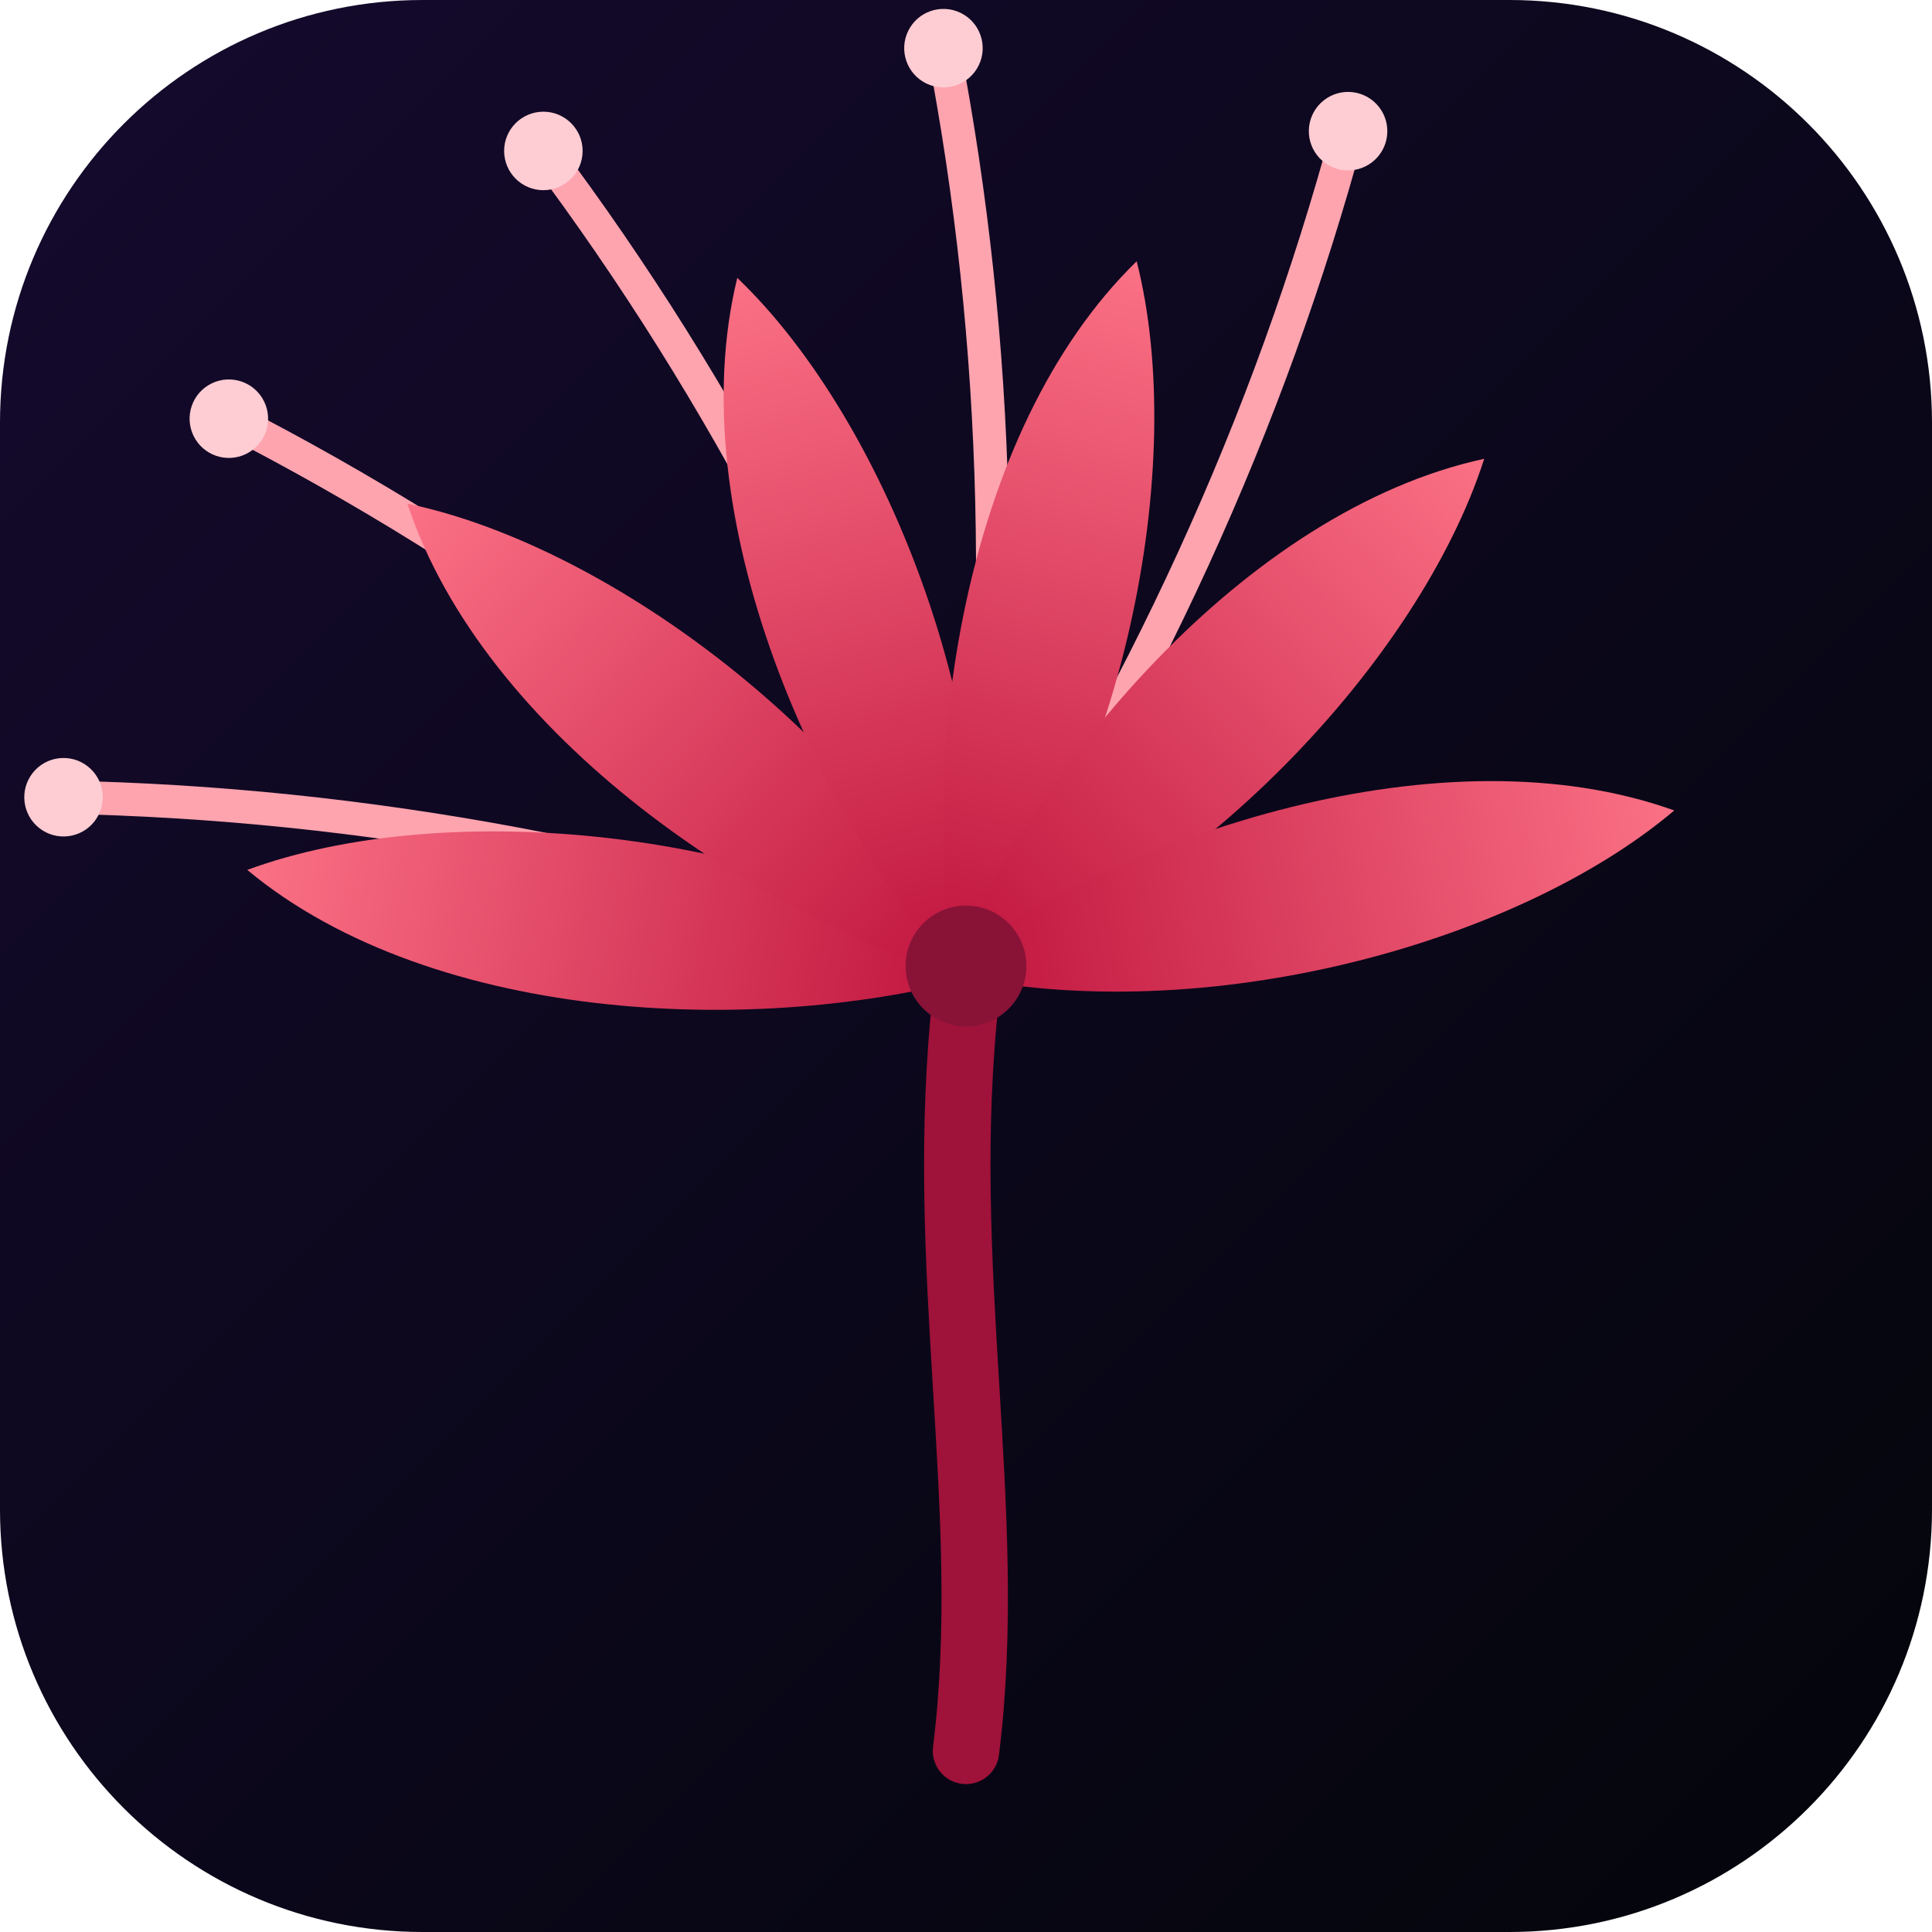
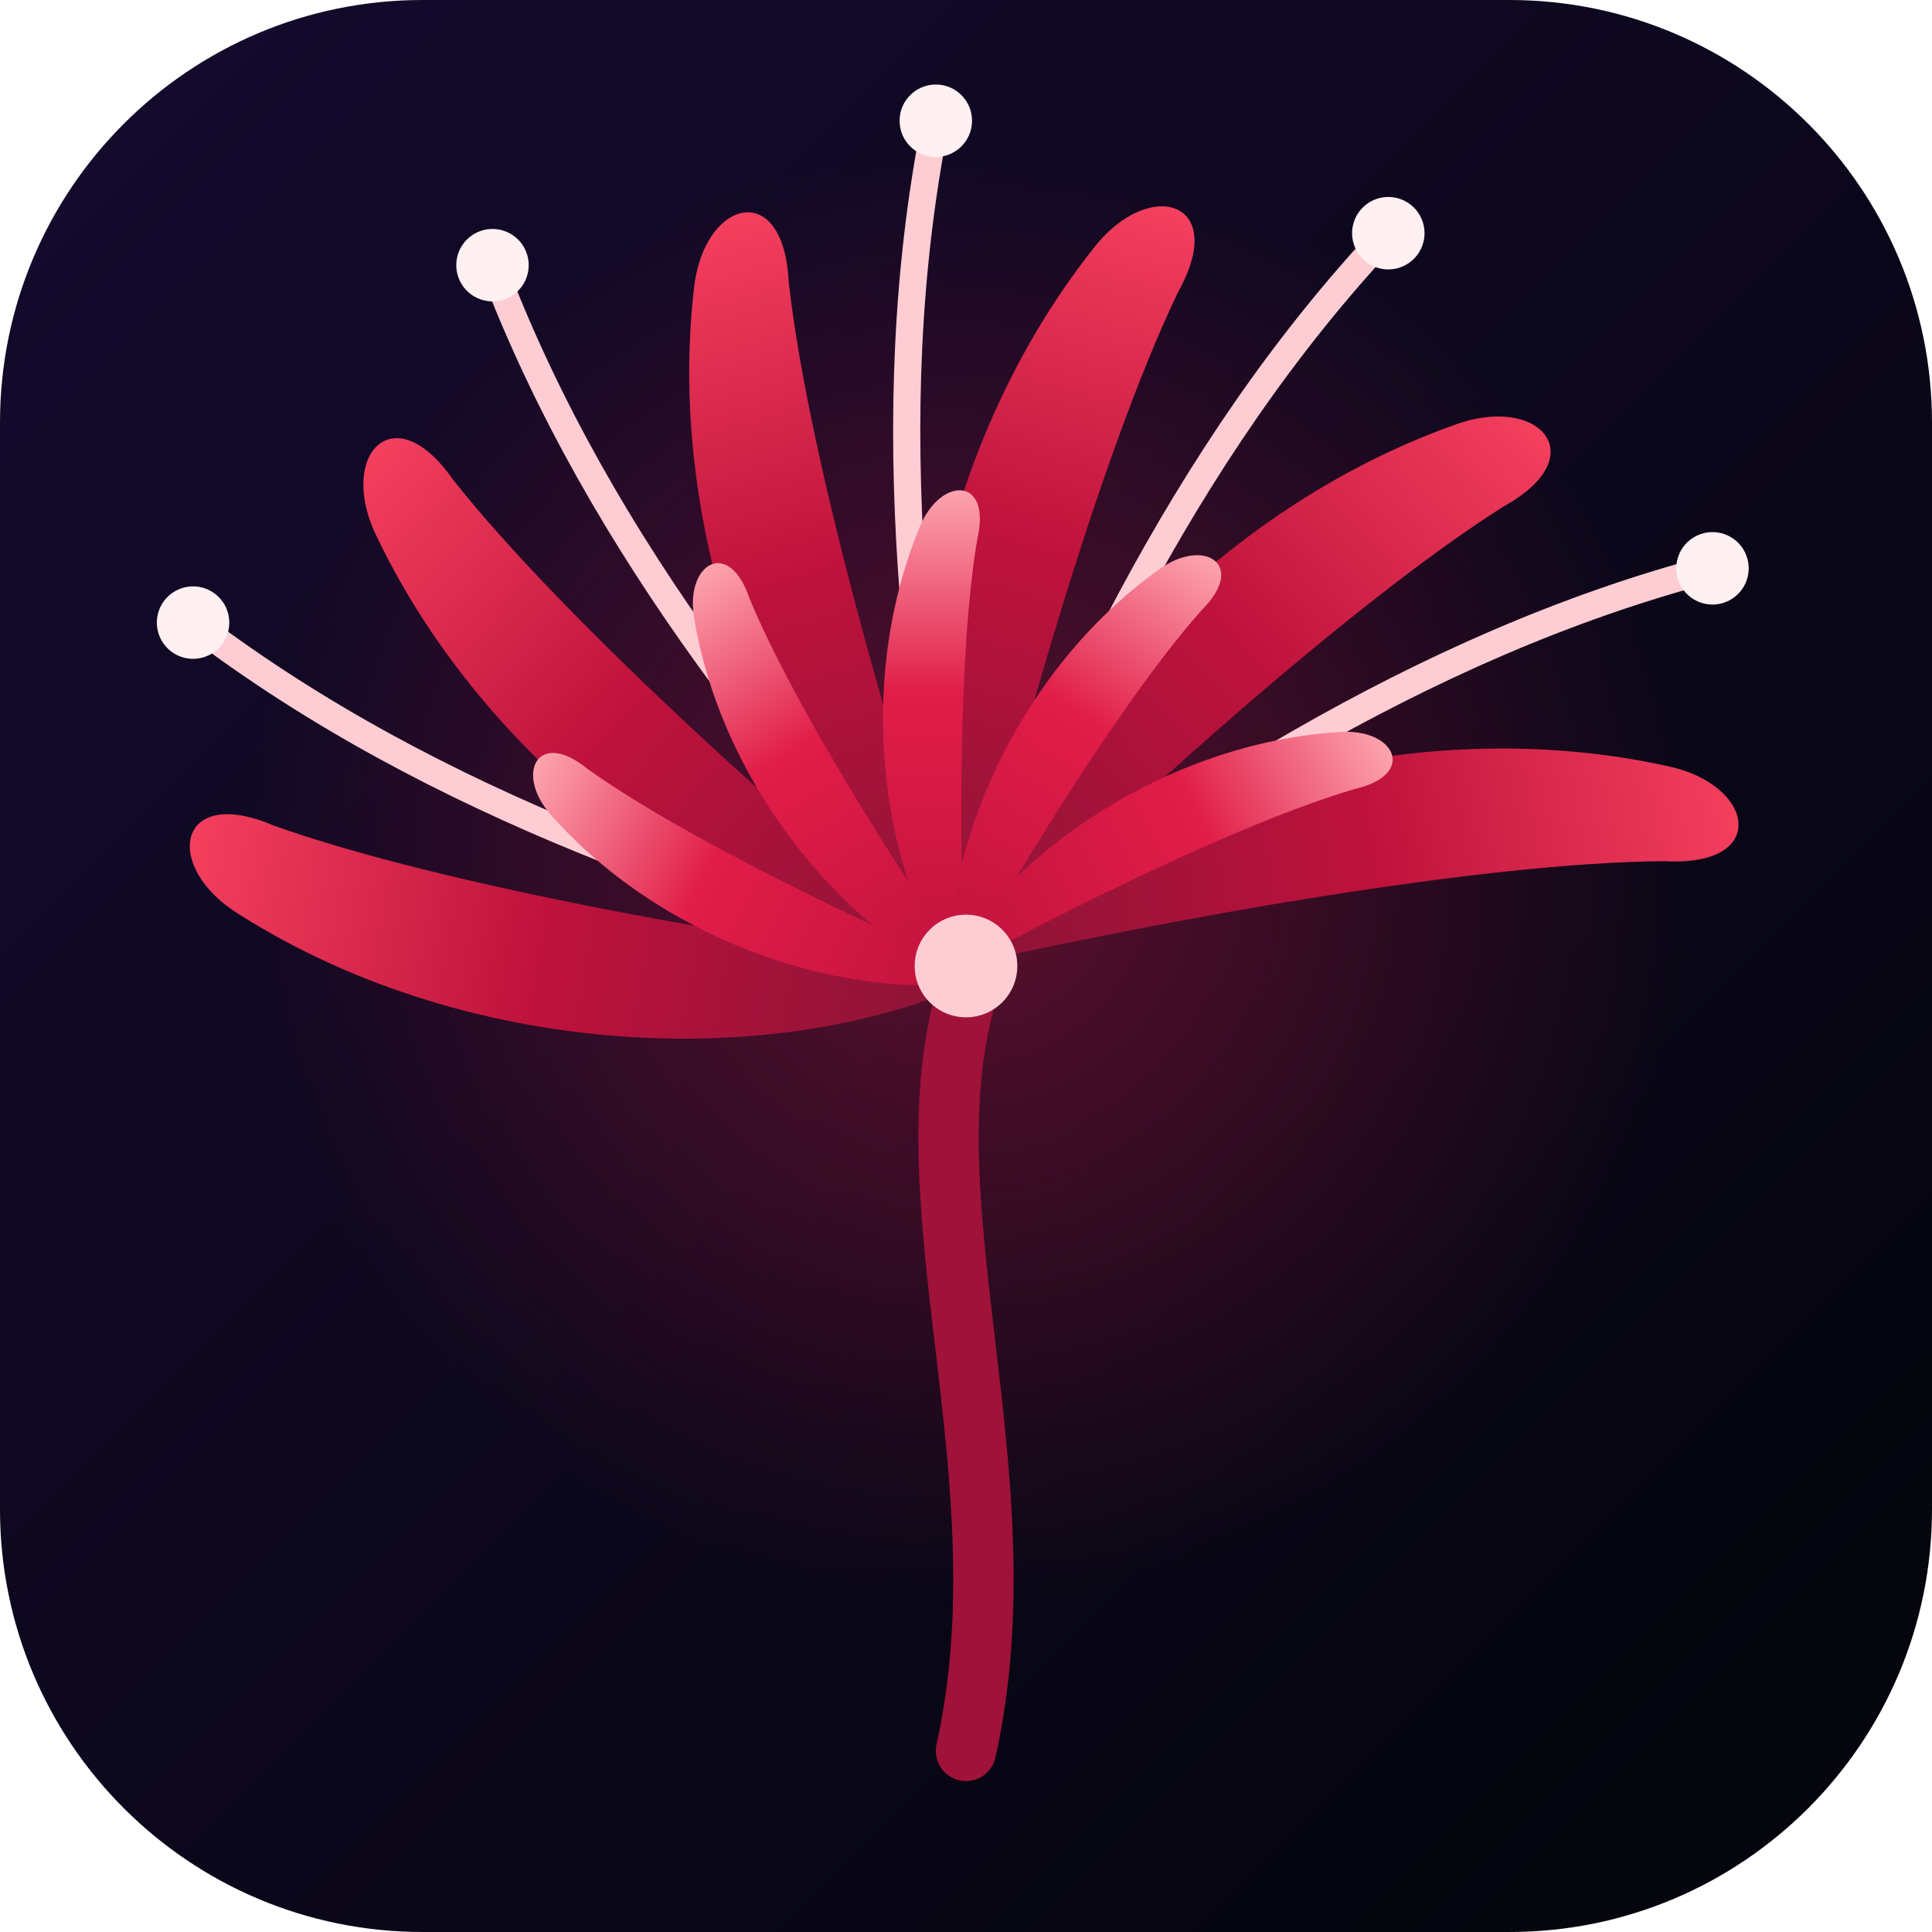
<svg xmlns="http://www.w3.org/2000/svg" viewBox="0 0 64 64">
  <defs>
    <linearGradient id="bg" x1="0" y1="0" x2="1" y2="1">
      <stop offset="0" stop-color="#150a2e" />
      <stop offset="1" stop-color="#03050a" />
    </linearGradient>
-     <linearGradient id="p" x1="0" y1="1" x2="0" y2="0">
+     <radialGradient id="halo">
+       <stop offset="0" stop-color="#e11d48" stop-opacity=".38" />
+       <stop offset="1" stop-color="#e11d48" stop-opacity="0" />
+     </radialGradient>
+     <linearGradient id="po" x1="0" y1="1" x2="0" y2="0">
+       <stop offset="0" stop-color="#881337" />
+       <stop offset=".55" stop-color="#be123c" />
+       <stop offset="1" stop-color="#f43f5e" />
+     </linearGradient>
+     <linearGradient id="pi" x1="0" y1="1" x2="0" y2="0">
      <stop offset="0" stop-color="#be123c" />
-       <stop offset="1" stop-color="#fb7185" />
+       <stop offset=".6" stop-color="#e11d48" />
+       <stop offset="1" stop-color="#fda4af" />
    </linearGradient>
-     <path id="petal" d="M32 33 C28.5 26 27 15 31 8 C34.5 14 35.5 25 32 33 Z" fill="url(#p)" />
-     <g id="stamen">
-       <path d="M32 32 Q27 17 18 5" fill="none" stroke="#fda4af" stroke-width="1.1" stroke-linecap="round" />
-       <circle cx="18" cy="5" r="1.3" fill="#fecdd3" />
+     <path id="pet" d="M32 33 C27.5 27 26 16.5 29.5 8 C30.6 5.2 33.4 5.2 32.6 8.6 C31.6 14.5 31.6 25 32 33 Z" />
+     <g id="stam">
+       <path d="M32 32 C30.5 24 29 14 31 4" fill="none" stroke="#fecdd3" stroke-width=".9" stroke-linecap="round" />
+       <circle cx="31" cy="4" r="1.2" fill="#fff1f2" />
    </g>
  </defs>
  <rect width="64" height="64" rx="14" fill="url(#bg)" />
-   <path d="M32 33 C31 42 33 50 32 58" fill="none" stroke="#9f1239" stroke-width="2.2" stroke-linecap="round" />
-   <use href="#stamen" transform="rotate(-52 32 32)" />
-   <use href="#stamen" transform="rotate(-26 32 32)" />
-   <use href="#stamen" />
-   <use href="#stamen" transform="rotate(26 32 32)" />
-   <use href="#stamen" transform="rotate(52 32 32)" />
-   <use href="#petal" transform="rotate(-80 32 32)" />
-   <use href="#petal" transform="rotate(-48 32 32)" />
-   <use href="#petal" transform="rotate(-16 32 32)" />
-   <use href="#petal" transform="rotate(16 32 32)" />
-   <use href="#petal" transform="rotate(48 32 32)" />
-   <use href="#petal" transform="rotate(80 32 32)" />
-   <circle cx="32" cy="32" r="2" fill="#881337" />
+   <circle cx="32" cy="29" r="24" fill="url(#halo)" />
+   <path d="M32 33 C30 40 34 49 32 58" fill="none" stroke="#9f1239" stroke-width="2" stroke-linecap="round" />
+   <use href="#stam" transform="rotate(-64 32 32)" />
+   <use href="#stam" transform="rotate(-32 32 32)" />
+   <use href="#stam" />
+   <use href="#stam" transform="rotate(32 32 32)" />
+   <use href="#stam" transform="rotate(64 32 32)" />
+   <g fill="url(#po)">
+     <use href="#pet" transform="rotate(-80 32 32)" />
+     <use href="#pet" transform="rotate(-48 32 32)" />
+     <use href="#pet" transform="rotate(-16 32 32)" />
+     <use href="#pet" transform="rotate(16 32 32)" />
+     <use href="#pet" transform="rotate(48 32 32)" />
+     <use href="#pet" transform="rotate(80 32 32)" />
+   </g>
+   <g fill="url(#pi)">
+     <use href="#pet" transform="rotate(-64 32 32) translate(32 33) scale(.62) translate(-32 -33)" />
+     <use href="#pet" transform="rotate(-32 32 32) translate(32 33) scale(.62) translate(-32 -33)" />
+     <use href="#pet" transform="translate(32 33) scale(.62) translate(-32 -33)" />
+     <use href="#pet" transform="rotate(32 32 32) translate(32 33) scale(.62) translate(-32 -33)" />
+     <use href="#pet" transform="rotate(64 32 32) translate(32 33) scale(.62) translate(-32 -33)" />
+   </g>
+   <circle cx="32" cy="32" r="1.7" fill="#fecdd3" />
</svg>
